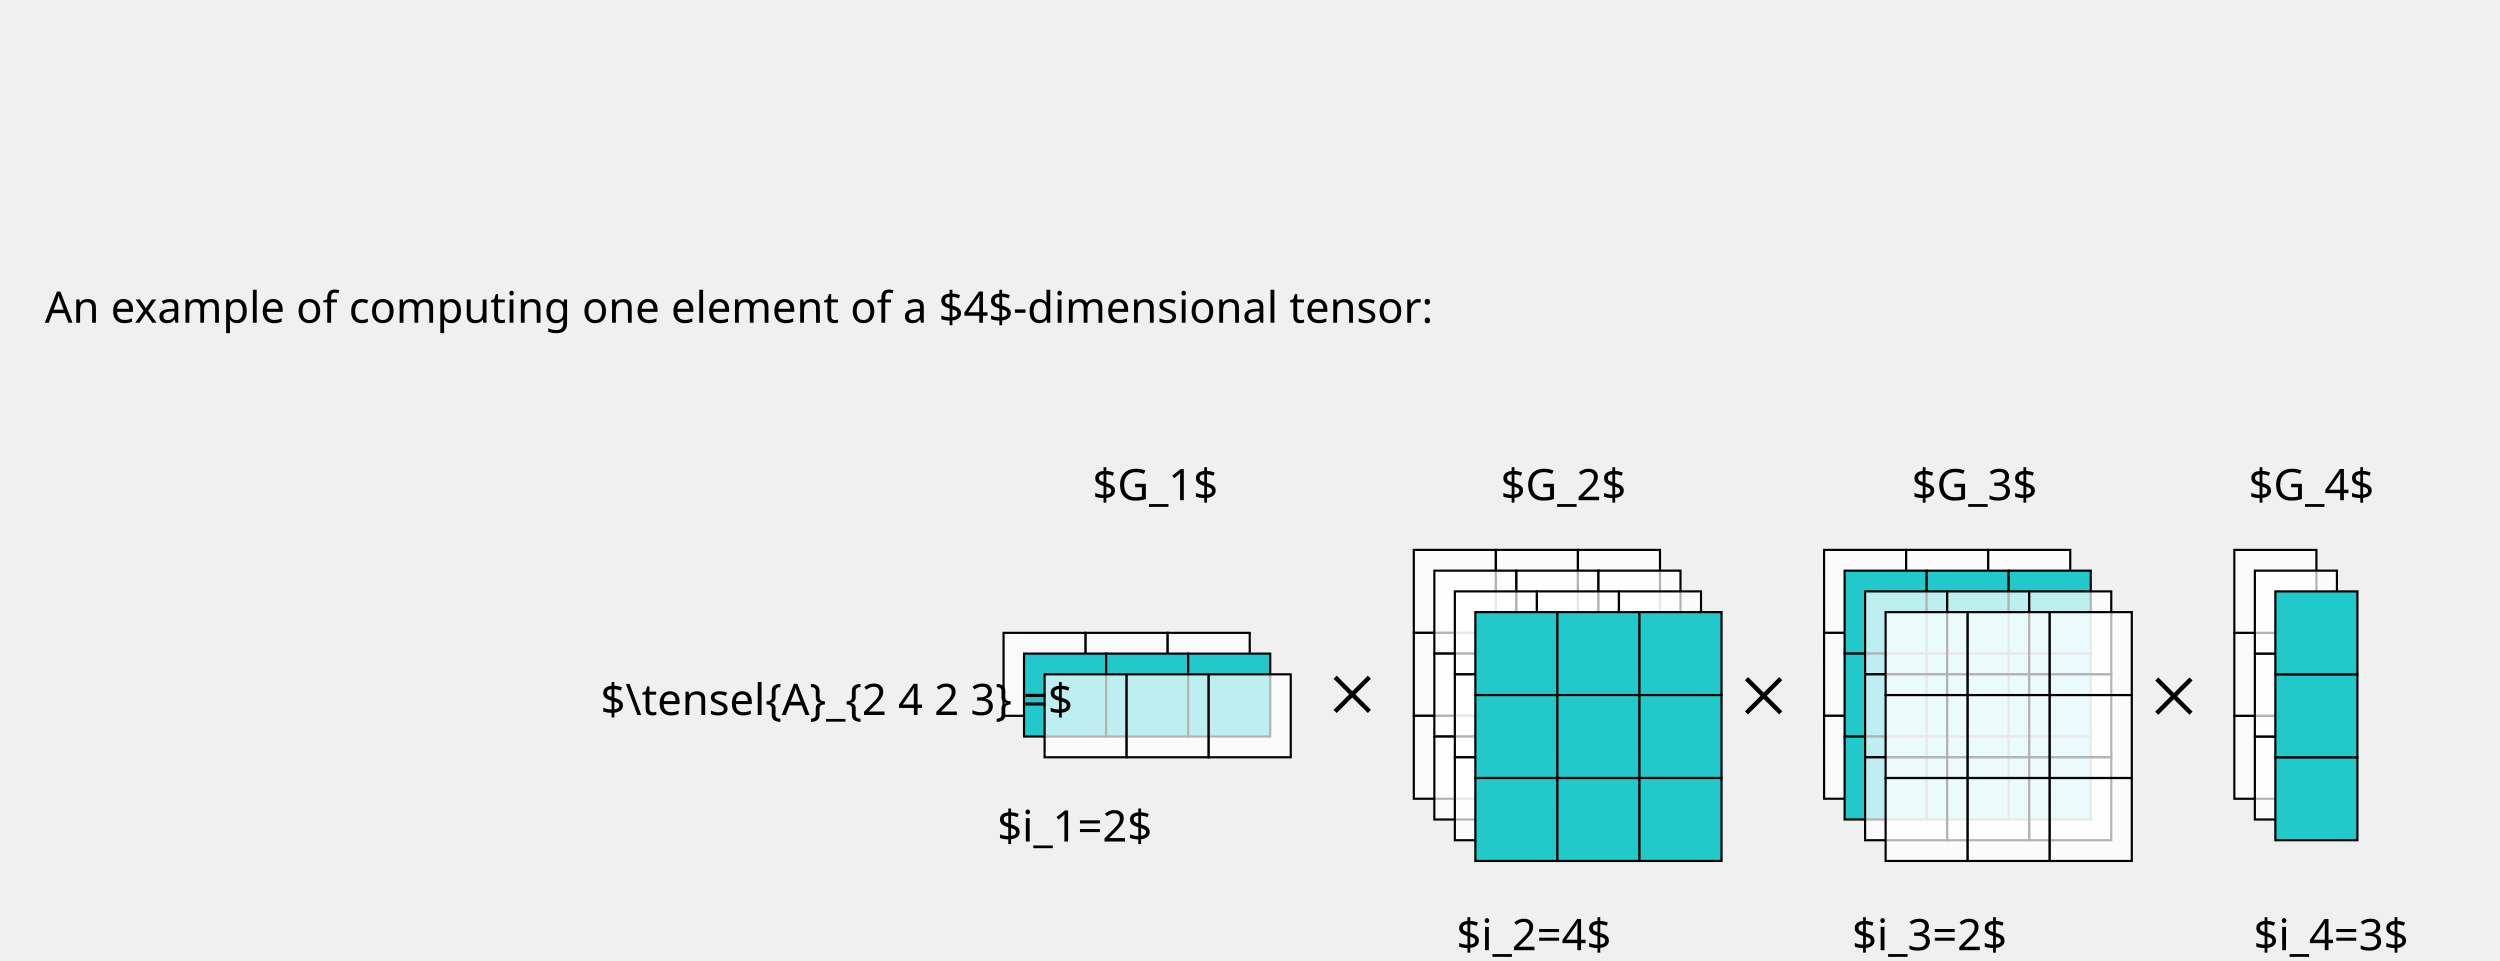
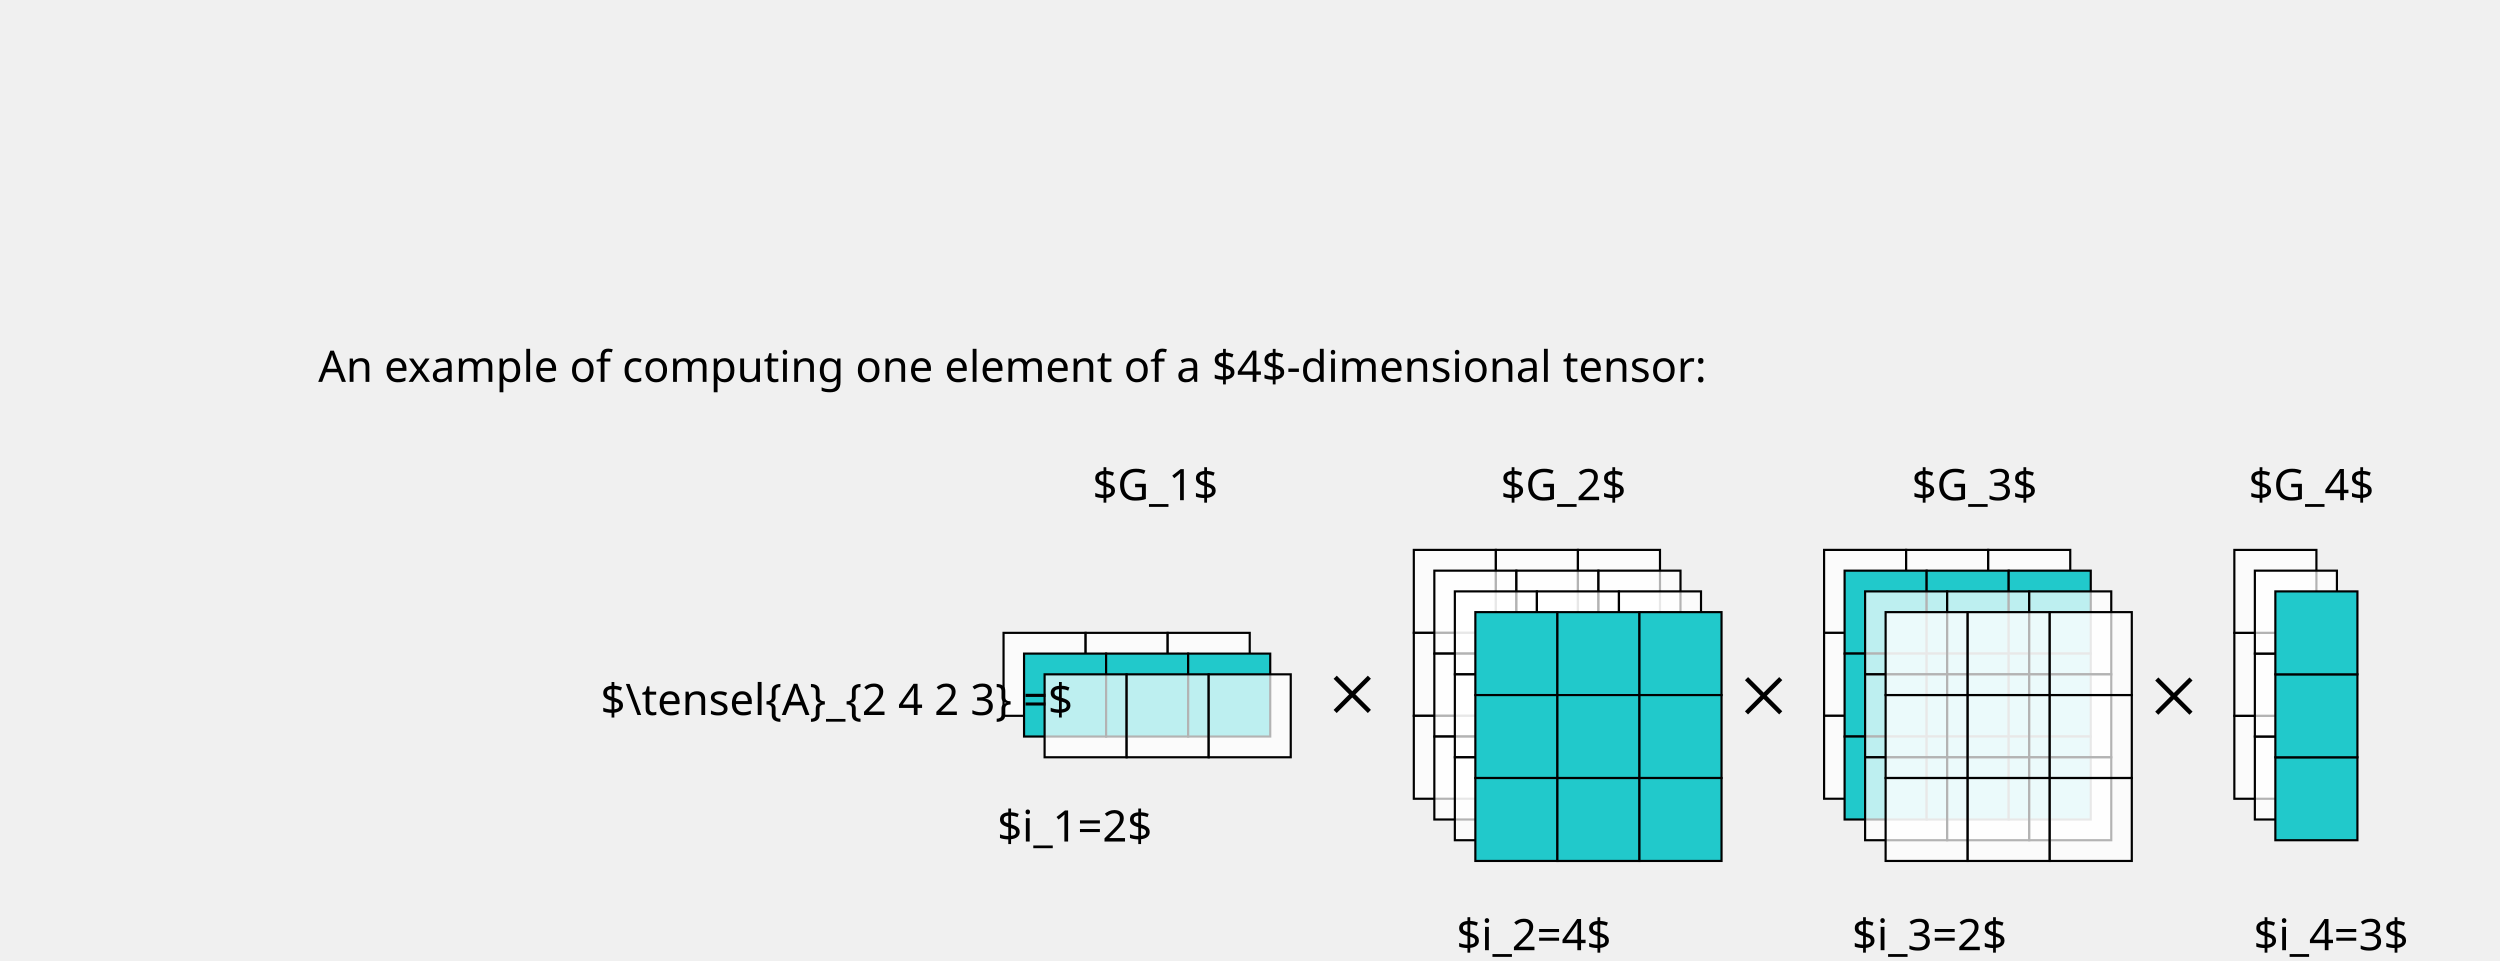
<svg xmlns="http://www.w3.org/2000/svg" xmlns:xlink="http://www.w3.org/1999/xlink" width="2300" height="883.607" id="svg3796" version="1.1">
  <defs id="defs4214">
    </defs>
  <g id="g3798" transform="translate(429.8282,5.607166)">
    <path d="m 493.44,576.62 75.5,0 0,76.32 -75.5,0 z" id="path3800" style="fill:#ffffff;fill-opacity:0.7;stroke:#000000;stroke-width:2" />
    <use xlink:href="#a" transform="translate(531.4419,308.5243)" id="use3802" x="0" y="0" width="100%" height="100%" />
    <path d="m 568.93,576.62 75.5,0 0,76.32 -75.5,0 z" id="path3804" style="fill:#ffffff;fill-opacity:0.7;stroke:#000000;stroke-width:2" />
    <use xlink:href="#a" transform="translate(606.9302,308.5243)" id="use3806" x="0" y="0" width="100%" height="100%" />
    <path d="m 644.42,576.62 75.5,0 0,76.32 -75.5,0 z" id="path3808" style="fill:#ffffff;fill-opacity:0.7;stroke:#000000;stroke-width:2" />
    <use xlink:href="#a" transform="translate(682.4186,308.5243)" id="use3810" x="0" y="0" width="100%" height="100%" />
    <path d="m 870.88,500.3 75.5,0 0,76.32 -75.5,0 z" id="path3812" style="fill:#ffffff;fill-opacity:0.7;stroke:#000000;stroke-width:2" />
    <use xlink:href="#a" transform="translate(908.8837,232.2122)" id="use3814" x="0" y="0" width="100%" height="100%" />
    <path d="m 946.37,500.3 75.5,0 0,76.32 -75.5,0 z" id="path3816" style="fill:#ffffff;fill-opacity:0.7;stroke:#000000;stroke-width:2" />
    <use xlink:href="#a" transform="translate(984.3721,232.2122)" id="use3818" x="0" y="0" width="100%" height="100%" />
    <path d="m 1021.86,500.3 75.5,0 0,76.32 -75.5,0 z" id="path3820" style="fill:#ffffff;fill-opacity:0.7;stroke:#000000;stroke-width:2" />
    <use xlink:href="#a" transform="translate(1059.861,232.2122)" id="use3822" x="0" y="0" width="100%" height="100%" />
    <path d="m 870.88,576.62 75.5,0 0,76.32 -75.5,0 z" id="path3824" style="fill:#ffffff;fill-opacity:0.7;stroke:#000000;stroke-width:2" />
    <use xlink:href="#a" transform="translate(908.8837,308.5243)" id="use3826" x="0" y="0" width="100%" height="100%" />
    <path d="m 946.37,576.62 75.5,0 0,76.32 -75.5,0 z" id="path3828" style="fill:#ffffff;fill-opacity:0.7;stroke:#000000;stroke-width:2" />
    <use xlink:href="#a" transform="translate(984.3721,308.5243)" id="use3830" x="0" y="0" width="100%" height="100%" />
    <path d="m 1021.86,576.62 75.5,0 0,76.32 -75.5,0 z" id="path3832" style="fill:#ffffff;fill-opacity:0.7;stroke:#000000;stroke-width:2" />
    <use xlink:href="#a" transform="translate(1059.861,308.5243)" id="use3834" x="0" y="0" width="100%" height="100%" />
    <path d="m 870.88,652.94 75.5,0 0,76.3 -75.5,0 z" id="path3836" style="fill:#ffffff;fill-opacity:0.7;stroke:#000000;stroke-width:2" />
    <use xlink:href="#a" transform="translate(908.8837,384.8365)" id="use3838" x="0" y="0" width="100%" height="100%" />
    <path d="m 946.37,652.94 75.5,0 0,76.3 -75.5,0 z" id="path3840" style="fill:#ffffff;fill-opacity:0.7;stroke:#000000;stroke-width:2" />
    <use xlink:href="#a" transform="translate(984.3721,384.8365)" id="use3842" x="0" y="0" width="100%" height="100%" />
    <path d="m 1021.86,652.94 75.5,0 0,76.3 -75.5,0 z" id="path3844" style="fill:#ffffff;fill-opacity:0.7;stroke:#000000;stroke-width:2" />
    <use xlink:href="#a" transform="translate(1059.861,384.8365)" id="use3846" x="0" y="0" width="100%" height="100%" />
    <path d="m 889.76,519.4 75.48,0 0,76.3 -75.48,0 z" id="path3848" style="fill:#ffffff;fill-opacity:0.7;stroke:#000000;stroke-width:2" />
    <use xlink:href="#a" transform="translate(927.7558,251.2902)" id="use3850" x="0" y="0" width="100%" height="100%" />
    <path d="m 965.24,519.4 75.5,0 0,76.3 -75.5,0 z" id="path3852" style="fill:#ffffff;fill-opacity:0.7;stroke:#000000;stroke-width:2" />
    <use xlink:href="#a" transform="translate(1003.244,251.2902)" id="use3854" x="0" y="0" width="100%" height="100%" />
    <path d="m 1040.73,519.4 75.5,0 0,76.3 -75.5,0 z" id="path3856" style="fill:#ffffff;fill-opacity:0.7;stroke:#000000;stroke-width:2" />
    <use xlink:href="#a" transform="translate(1078.733,251.2902)" id="use3858" x="0" y="0" width="100%" height="100%" />
    <path d="m 889.76,595.7 75.48,0 0,76.3 -75.48,0 z" id="path3860" style="fill:#ffffff;fill-opacity:0.7;stroke:#000000;stroke-width:2" />
    <use xlink:href="#a" transform="translate(927.7558,327.6024)" id="use3862" x="0" y="0" width="100%" height="100%" />
    <path d="m 965.24,595.7 75.5,0 0,76.3 -75.5,0 z" id="path3864" style="fill:#ffffff;fill-opacity:0.7;stroke:#000000;stroke-width:2" />
    <use xlink:href="#a" transform="translate(1003.244,327.6024)" id="use3866" x="0" y="0" width="100%" height="100%" />
    <path d="m 1040.73,595.7 75.5,0 0,76.3 -75.5,0 z" id="path3868" style="fill:#ffffff;fill-opacity:0.7;stroke:#000000;stroke-width:2" />
    <use xlink:href="#a" transform="translate(1078.733,327.6024)" id="use3870" x="0" y="0" width="100%" height="100%" />
    <path d="m 889.76,672 75.48,0 0,76.33 -75.48,0 z" id="path3872" style="fill:#ffffff;fill-opacity:0.7;stroke:#000000;stroke-width:2" />
    <use xlink:href="#a" transform="translate(927.7558,403.9146)" id="use3874" x="0" y="0" width="100%" height="100%" />
    <path d="m 965.24,672 75.5,0 0,76.33 -75.5,0 z" id="path3876" style="fill:#ffffff;fill-opacity:0.7;stroke:#000000;stroke-width:2" />
    <use xlink:href="#a" transform="translate(1003.244,403.9146)" id="use3878" x="0" y="0" width="100%" height="100%" />
    <path d="m 1040.73,672 75.5,0 0,76.33 -75.5,0 z" id="path3880" style="fill:#ffffff;fill-opacity:0.7;stroke:#000000;stroke-width:2" />
    <use xlink:href="#a" transform="translate(1078.733,403.9146)" id="use3882" x="0" y="0" width="100%" height="100%" />
    <path d="m 908.63,538.47 75.5,0 0,76.3 -75.5,0 z" id="path3884" style="fill:#ffffff;fill-opacity:0.7;stroke:#000000;stroke-width:2" />
    <use xlink:href="#a" transform="translate(946.6279,270.3682)" id="use3886" x="0" y="0" width="100%" height="100%" />
    <path d="m 984.12,538.47 75.48,0 0,76.3 -75.48,0 z" id="path3888" style="fill:#ffffff;fill-opacity:0.7;stroke:#000000;stroke-width:2" />
    <use xlink:href="#a" transform="translate(1022.116,270.3682)" id="use3890" x="0" y="0" width="100%" height="100%" />
    <path d="m 1059.6,538.47 75.5,0 0,76.3 -75.5,0 z" id="path3892" style="fill:#ffffff;fill-opacity:0.7;stroke:#000000;stroke-width:2" />
    <use xlink:href="#a" transform="translate(1097.605,270.3682)" id="use3894" x="0" y="0" width="100%" height="100%" />
    <path d="m 908.63,614.78 75.5,0 0,76.3 -75.5,0 z" id="path3896" style="fill:#ffffff;fill-opacity:0.7;stroke:#000000;stroke-width:2" />
    <use xlink:href="#a" transform="translate(946.6279,346.6804)" id="use3898" x="0" y="0" width="100%" height="100%" />
    <path d="m 984.12,614.78 75.48,0 0,76.3 -75.48,0 z" id="path3900" style="fill:#ffffff;fill-opacity:0.7;stroke:#000000;stroke-width:2" />
    <use xlink:href="#a" transform="translate(1022.116,346.6804)" id="use3902" x="0" y="0" width="100%" height="100%" />
    <path d="m 1059.6,614.78 75.5,0 0,76.3 -75.5,0 z" id="path3904" style="fill:#ffffff;fill-opacity:0.7;stroke:#000000;stroke-width:2" />
    <use xlink:href="#a" transform="translate(1097.605,346.6804)" id="use3906" x="0" y="0" width="100%" height="100%" />
    <path d="m 908.63,691.1 75.5,0 0,76.3 -75.5,0 z" id="path3908" style="fill:#ffffff;fill-opacity:0.7;stroke:#000000;stroke-width:2" />
    <use xlink:href="#a" transform="translate(946.6279,422.9926)" id="use3910" x="0" y="0" width="100%" height="100%" />
    <path d="m 984.12,691.1 75.48,0 0,76.3 -75.48,0 z" id="path3912" style="fill:#ffffff;fill-opacity:0.7;stroke:#000000;stroke-width:2" />
    <use xlink:href="#a" transform="translate(1022.116,422.9926)" id="use3914" x="0" y="0" width="100%" height="100%" />
    <path d="m 1059.6,691.1 75.5,0 0,76.3 -75.5,0 z" id="path3916" style="fill:#ffffff;fill-opacity:0.7;stroke:#000000;stroke-width:2" />
    <use xlink:href="#a" transform="translate(1097.605,422.9926)" id="use3918" x="0" y="0" width="100%" height="100%" />
    <path d="m 927.5,557.55 75.5,0 0,76.3 -75.5,0 z" id="path3920" style="fill:#21c9cb;fill-opacity:1;stroke:#000000;stroke-width:2" />
    <use xlink:href="#a" transform="translate(965.5,289.4463)" id="use3922" x="0" y="0" width="100%" height="100%" />
    <path d="m 1003,557.55 75.48,0 0,76.3 -75.5,0 z" id="path3924" style="fill:#21c9cb;fill-opacity:1;stroke:#000000;stroke-width:2" />
    <use xlink:href="#a" transform="translate(1040.988,289.4463)" id="use3926" x="0" y="0" width="100%" height="100%" />
    <path d="m 1078.48,557.55 75.5,0 0,76.3 -75.5,0 z" id="path3928" style="fill:#21c9cb;fill-opacity:1;stroke:#000000;stroke-width:2;stroke-opacity:1" />
    <use xlink:href="#a" transform="translate(1116.477,289.4463)" id="use3930" x="0" y="0" width="100%" height="100%" />
    <path d="m 927.5,633.86 75.5,0 0,76.3 -75.5,0 z" id="path3932" style="fill:#21c9cb;fill-opacity:1;stroke:#000000;stroke-width:2" />
    <use xlink:href="#a" transform="translate(965.5,365.7585)" id="use3934" x="0" y="0" width="100%" height="100%" />
    <path d="m 1003,710.16 75.48,0 0,-76.3 -75.5,0 z" id="path3936" style="fill:#21c9cb;fill-opacity:1;stroke:#000000;stroke-width:2" />
    <use xlink:href="#a" transform="translate(1040.988,365.7585)" id="use3938" x="0" y="0" width="100%" height="100%" />
    <path d="m 1078.48,633.86 75.5,0 0,76.3 -75.5,0 z" id="path3940" style="fill:#21c9cb;fill-opacity:1;stroke:#000000;stroke-width:2" />
    <use xlink:href="#a" transform="translate(1116.477,365.7585)" id="use3942" x="0" y="0" width="100%" height="100%" />
    <path d="m 927.5,710.17 75.5,0 0,76.3 -75.5,0 z" id="path3944" style="fill:#21c9cb;fill-opacity:1;stroke:#000000;stroke-width:2" />
    <use xlink:href="#a" transform="translate(965.5,442.0706)" id="use3946" x="0" y="0" width="100%" height="100%" />
    <path d="m 1003,710.17 75.48,0 0,76.3 -75.5,0 z" id="path3948" style="fill:#21c9cb;fill-opacity:1;stroke:#000000;stroke-width:2" />
    <use xlink:href="#a" transform="translate(1040.988,442.0706)" id="use3950" x="0" y="0" width="100%" height="100%" />
    <path d="m 1078.48,710.17 75.5,0 0,76.3 -75.5,0 z" id="path3952" style="fill:#21c9cb;fill-opacity:1;stroke:#000000;stroke-width:2" />
    <use xlink:href="#a" transform="translate(1116.477,442.0706)" id="use3954" x="0" y="0" width="100%" height="100%" />
    <path d="m 1248.33,500.3 75.48,0 0,76.32 -75.47,0 z" id="path3956" style="fill:#ffffff;fill-opacity:0.7;stroke:#000000;stroke-width:2" />
    <use xlink:href="#a" transform="translate(1286.326,232.2122)" id="use3958" x="0" y="0" width="100%" height="100%" />
    <path d="m 1323.8,500.3 75.5,0 0,76.32 -75.5,0 z" id="path3960" style="fill:#ffffff;fill-opacity:0.7;stroke:#000000;stroke-width:2" />
    <use xlink:href="#a" transform="translate(1361.814,232.2122)" id="use3962" x="0" y="0" width="100%" height="100%" />
    <path d="m 1399.3,500.3 75.5,0 0,76.32 -75.5,0 z" id="path3964" style="fill:#ffffff;fill-opacity:0.7;stroke:#000000;stroke-width:2" />
    <use xlink:href="#a" transform="translate(1437.302,232.2122)" id="use3966" x="0" y="0" width="100%" height="100%" />
    <path d="m 1248.33,576.62 75.48,0 0,76.32 -75.47,0 z" id="path3968" style="fill:#ffffff;fill-opacity:0.7;stroke:#000000;stroke-width:2" />
    <use xlink:href="#a" transform="translate(1286.326,308.5243)" id="use3970" x="0" y="0" width="100%" height="100%" />
    <path d="m 1323.8,576.62 75.5,0 0,76.32 -75.5,0 z" id="path3972" style="fill:#ffffff;fill-opacity:0.7;stroke:#000000;stroke-width:2" />
    <use xlink:href="#a" transform="translate(1361.814,308.5243)" id="use3974" x="0" y="0" width="100%" height="100%" />
    <path d="m 1399.3,576.62 75.5,0 0,76.32 -75.5,0 z" id="path3976" style="fill:#ffffff;fill-opacity:0.7;stroke:#000000;stroke-width:2" />
    <use xlink:href="#a" transform="translate(1437.302,308.5243)" id="use3978" x="0" y="0" width="100%" height="100%" />
    <path d="m 1248.33,652.94 75.48,0 0,76.3 -75.47,0 z" id="path3980" style="fill:#ffffff;fill-opacity:0.7;stroke:#000000;stroke-width:2" />
    <use xlink:href="#a" transform="translate(1286.326,384.8365)" id="use3982" x="0" y="0" width="100%" height="100%" />
    <path d="m 1323.8,652.94 75.5,0 0,76.3 -75.5,0 z" id="path3984" style="fill:#ffffff;fill-opacity:0.7;stroke:#000000;stroke-width:2" />
    <use xlink:href="#a" transform="translate(1361.814,384.8365)" id="use3986" x="0" y="0" width="100%" height="100%" />
    <path d="m 1399.3,652.94 75.5,0 0,76.3 -75.5,0 z" id="path3988" style="fill:#ffffff;fill-opacity:0.7;stroke:#000000;stroke-width:2" />
    <use xlink:href="#a" transform="translate(1437.302,384.8365)" id="use3990" x="0" y="0" width="100%" height="100%" />
    <path d="m 1267.2,519.4 75.5,0 0,76.3 -75.5,0 z" id="path3992" style="fill:#21c9cb;fill-opacity:1;stroke:#000000;stroke-width:2" />
    <use xlink:href="#a" transform="translate(1305.198,251.2902)" id="use3994" x="0" y="0" width="100%" height="100%" />
    <path d="m 1342.7,519.4 75.47,0 0,76.3 -75.48,0 z" id="path3996" style="fill:#21c9cb;fill-opacity:1;stroke:#000000;stroke-width:2" />
    <use xlink:href="#a" transform="translate(1380.686,251.2902)" id="use3998" x="0" y="0" width="100%" height="100%" />
    <path d="m 1418.17,519.4 75.5,0 0,76.3 -75.5,0 z" id="path4000" style="fill:#21c9cb;fill-opacity:1;stroke:#000000;stroke-width:2" />
    <use xlink:href="#a" transform="translate(1456.174,251.2902)" id="use4002" x="0" y="0" width="100%" height="100%" />
    <path d="m 1267.2,595.7 75.5,0 0,76.3 -75.5,0 z" id="path4004" style="fill:#21c9cb;fill-opacity:1;stroke:#000000;stroke-width:2" />
    <use xlink:href="#a" transform="translate(1305.198,327.6024)" id="use4006" x="0" y="0" width="100%" height="100%" />
    <path d="m 1342.7,595.7 75.47,0 0,76.3 -75.48,0 z" id="path4008" style="fill:#21c9cb;fill-opacity:1;stroke:#000000;stroke-width:2" />
    <use xlink:href="#a" transform="translate(1380.686,327.6024)" id="use4010" x="0" y="0" width="100%" height="100%" />
    <path d="m 1418.17,595.7 75.5,0 0,76.3 -75.5,0 z" id="path4012" style="fill:#21c9cb;fill-opacity:1;stroke:#000000;stroke-width:2" />
    <use xlink:href="#a" transform="translate(1456.174,327.6024)" id="use4014" x="0" y="0" width="100%" height="100%" />
    <path d="m 1267.2,672 75.5,0 0,76.33 -75.5,0 z" id="path4016" style="fill:#21c9cb;fill-opacity:1;stroke:#000000;stroke-width:2" />
    <use xlink:href="#a" transform="translate(1305.198,403.9146)" id="use4018" x="0" y="0" width="100%" height="100%" />
    <path d="m 1342.7,672 75.47,0 0,76.33 -75.48,0 z" id="path4020" style="fill:#21c9cb;fill-opacity:1;stroke:#000000;stroke-width:2" />
    <use xlink:href="#a" transform="translate(1380.686,403.9146)" id="use4022" x="0" y="0" width="100%" height="100%" />
    <path d="m 1418.17,672 75.5,0 0,76.33 -75.5,0 z" id="path4024" style="fill:#21c9cb;fill-opacity:1;stroke:#000000;stroke-width:2" />
    <use xlink:href="#a" transform="translate(1456.174,403.9146)" id="use4026" x="0" y="0" width="100%" height="100%" />
    <path d="m 1286.07,538.47 75.5,0 0,76.3 -75.5,0 z" id="path4028" style="fill:#ffffff;fill-opacity:0.7;stroke:#000000;stroke-width:2" />
    <use xlink:href="#a" transform="translate(1324.07,270.3682)" id="use4030" x="0" y="0" width="100%" height="100%" />
    <path d="m 1361.56,538.47 75.5,0 0,76.3 -75.5,0 z" id="path4032" style="fill:#ffffff;fill-opacity:0.7;stroke:#000000;stroke-width:2" />
    <use xlink:href="#a" transform="translate(1399.558,270.3682)" id="use4034" x="0" y="0" width="100%" height="100%" />
    <path d="m 1437.05,538.47 75.48,0 0,76.3 -75.48,0 z" id="path4036" style="fill:#ffffff;fill-opacity:0.7;stroke:#000000;stroke-width:2" />
    <use xlink:href="#a" transform="translate(1475.046,270.3682)" id="use4038" x="0" y="0" width="100%" height="100%" />
    <path d="m 1286.07,614.78 75.5,0 0,76.3 -75.5,0 z" id="path4040" style="fill:#ffffff;fill-opacity:0.7;stroke:#000000;stroke-width:2" />
    <use xlink:href="#a" transform="translate(1324.07,346.6804)" id="use4042" x="0" y="0" width="100%" height="100%" />
    <path d="m 1361.56,614.78 75.5,0 0,76.3 -75.5,0 z" id="path4044" style="fill:#ffffff;fill-opacity:0.7;stroke:#000000;stroke-width:2" />
    <use xlink:href="#a" transform="translate(1399.558,346.6804)" id="use4046" x="0" y="0" width="100%" height="100%" />
    <path d="m 1437.05,614.78 75.48,0 0,76.3 -75.48,0 z" id="path4048" style="fill:#ffffff;fill-opacity:0.7;stroke:#000000;stroke-width:2" />
    <use xlink:href="#a" transform="translate(1475.046,346.6804)" id="use4050" x="0" y="0" width="100%" height="100%" />
    <path d="m 1286.07,691.1 75.5,0 0,76.3 -75.5,0 z" id="path4052" style="fill:#ffffff;fill-opacity:0.7;stroke:#000000;stroke-width:2" />
    <use xlink:href="#a" transform="translate(1324.07,422.9926)" id="use4054" x="0" y="0" width="100%" height="100%" />
    <path d="m 1361.56,691.1 75.5,0 0,76.3 -75.5,0 z" id="path4056" style="fill:#ffffff;fill-opacity:0.7;stroke:#000000;stroke-width:2" />
    <use xlink:href="#a" transform="translate(1399.558,422.9926)" id="use4058" x="0" y="0" width="100%" height="100%" />
    <path d="m 1437.05,691.1 75.48,0 0,76.3 -75.48,0 z" id="path4060" style="fill:#ffffff;fill-opacity:0.7;stroke:#000000;stroke-width:2" />
    <use xlink:href="#a" transform="translate(1475.046,422.9926)" id="use4062" x="0" y="0" width="100%" height="100%" />
    <path d="m 1304.94,557.55 75.5,0 0,76.3 -75.5,0 z" id="path4064" style="fill:#ffffff;fill-opacity:0.7;stroke:#000000;stroke-width:2" />
    <use xlink:href="#a" transform="translate(1342.942,289.4463)" id="use4066" x="0" y="0" width="100%" height="100%" />
    <path d="m 1380.43,557.55 75.5,0 0,76.3 -75.5,0 z" id="path4068" style="fill:#ffffff;fill-opacity:0.7;stroke:#000000;stroke-width:2" />
    <use xlink:href="#a" transform="translate(1418.43,289.4463)" id="use4070" x="0" y="0" width="100%" height="100%" />
    <path d="m 1455.92,557.55 75.5,0 0,76.3 -75.5,0 z" id="path4072" style="fill:#ffffff;fill-opacity:0.7;stroke:#000000;stroke-width:2" />
    <use xlink:href="#a" transform="translate(1493.919,289.4463)" id="use4074" x="0" y="0" width="100%" height="100%" />
    <path d="m 1304.94,633.86 75.5,0 0,76.3 -75.5,0 z" id="path4076" style="fill:#ffffff;fill-opacity:0.7;stroke:#000000;stroke-width:2" />
    <use xlink:href="#a" transform="translate(1342.942,365.7585)" id="use4078" x="0" y="0" width="100%" height="100%" />
    <path d="m 1380.43,633.86 75.5,0 0,76.3 -75.5,0 z" id="path4080" style="fill:#ffffff;fill-opacity:0.7;stroke:#000000;stroke-width:2" />
    <use xlink:href="#a" transform="translate(1418.43,365.7585)" id="use4082" x="0" y="0" width="100%" height="100%" />
    <path d="m 1455.92,633.86 75.5,0 0,76.3 -75.5,0 z" id="path4084" style="fill:#ffffff;fill-opacity:0.7;stroke:#000000;stroke-width:2" />
    <use xlink:href="#a" transform="translate(1493.919,365.7585)" id="use4086" x="0" y="0" width="100%" height="100%" />
    <path d="m 1304.94,710.17 75.5,0 0,76.3 -75.5,0 z" id="path4088" style="fill:#ffffff;fill-opacity:0.7;stroke:#000000;stroke-width:2" />
    <use xlink:href="#a" transform="translate(1342.942,442.0706)" id="use4090" x="0" y="0" width="100%" height="100%" />
    <path d="m 1380.43,710.17 75.5,0 0,76.3 -75.5,0 z" id="path4092" style="fill:#ffffff;fill-opacity:0.7;stroke:#000000;stroke-width:2" />
    <use xlink:href="#a" transform="translate(1418.43,442.0706)" id="use4094" x="0" y="0" width="100%" height="100%" />
    <path d="m 1455.92,710.17 75.5,0 0,76.3 -75.5,0 z" id="path4096" style="fill:#ffffff;fill-opacity:0.7;stroke:#000000;stroke-width:2" />
    <use xlink:href="#a" transform="translate(1493.919,442.0706)" id="use4098" x="0" y="0" width="100%" height="100%" />
    <path d="m 512.3,595.7 75.5,0 0,76.3 -75.5,0 z" id="path4100" style="fill:#21c9cb;fill-opacity:1;stroke:#000000;stroke-width:2" />
    <use xlink:href="#a" transform="translate(550.3139,327.6024)" id="use4102" x="0" y="0" width="100%" height="100%" />
    <path d="m 587.8,595.7 75.5,0 0,76.3 -75.5,0 z" id="path4104" style="fill:#21c9cb;fill-opacity:1;stroke:#000000;stroke-width:2" />
    <use xlink:href="#a" transform="translate(625.8023,327.6024)" id="use4106" x="0" y="0" width="100%" height="100%" />
    <path d="m 663.3,595.7 75.48,0 0,76.3 -75.5,0 z" id="path4108" style="fill:#21c9cb;fill-opacity:1;stroke:#000000;stroke-width:2" />
    <use xlink:href="#a" transform="translate(701.2907,327.6024)" id="use4110" x="0" y="0" width="100%" height="100%" />
    <path d="m 531.2,614.78 75.47,0 0,76.3 -75.47,0 z" id="path4112" style="fill:#ffffff;fill-opacity:0.7;stroke:#000000;stroke-width:2" />
    <use xlink:href="#a" transform="translate(569.1861,346.6804)" id="use4114" x="0" y="0" width="100%" height="100%" />
    <path d="m 606.67,614.78 75.5,0 0,76.3 -75.5,0 z" id="path4116" style="fill:#ffffff;fill-opacity:0.7;stroke:#000000;stroke-width:2" />
    <use xlink:href="#a" transform="translate(644.6744,346.6804)" id="use4118" x="0" y="0" width="100%" height="100%" />
    <path d="m 682.16,614.78 75.5,0 0,76.3 -75.5,0 z" id="path4120" style="fill:#ffffff;fill-opacity:0.7;stroke:#000000;stroke-width:2" />
    <use xlink:href="#a" transform="translate(720.1628,346.6804)" id="use4122" x="0" y="0" width="100%" height="100%" />
    <path d="m 1625.77,729.25 0,-76.3 75.5,0 0,76.3 z" id="path4124" style="fill:#ffffff;fill-opacity:0.7;stroke:#000000;stroke-width:2" />
    <use xlink:href="#a" transform="matrix(0,-1,1,0,1669.167,378.7487)" id="use4126" x="0" y="0" width="100%" height="100%" />
    <path d="m 1625.77,652.94 0,-76.32 75.5,0 0,76.32 z" id="path4128" style="fill:#ffffff;fill-opacity:0.7;stroke:#000000;stroke-width:2" />
    <use xlink:href="#a" transform="matrix(0,-1,1,0,1669.167,302.4365)" id="use4130" x="0" y="0" width="100%" height="100%" />
    <path d="m 1625.77,576.62 0,-76.3 75.5,0 0,76.3 z" id="path4132" style="fill:#ffffff;fill-opacity:0.7;stroke:#000000;stroke-width:2" />
    <use xlink:href="#a" transform="matrix(0,-1,1,0,1669.167,226.1243)" id="use4134" x="0" y="0" width="100%" height="100%" />
    <path d="m 1644.64,748.33 0,-76.33 75.5,0 0,76.33 z" id="path4136" style="fill:#ffffff;fill-opacity:0.7;stroke:#000000;stroke-width:2" />
    <use xlink:href="#a" transform="matrix(0,-1,1,0,1688.04,397.8267)" id="use4138" x="0" y="0" width="100%" height="100%" />
    <path d="m 1644.64,672 0,-76.3 75.5,0 0,76.3 z" id="path4140" style="fill:#ffffff;fill-opacity:0.7;stroke:#000000;stroke-width:2" />
    <use xlink:href="#a" transform="matrix(0,-1,1,0,1688.04,321.5145)" id="use4142" x="0" y="0" width="100%" height="100%" />
    <path d="m 1644.64,595.7 0,-76.3 75.5,0 0,76.3 z" id="path4144" style="fill:#ffffff;fill-opacity:0.7;stroke:#000000;stroke-width:2" />
    <use xlink:href="#a" transform="matrix(0,-1,1,0,1688.04,245.2024)" id="use4146" x="0" y="0" width="100%" height="100%" />
    <path d="m 1663.5,767.4 0,-76.3 75.5,0 0,76.3 z" id="path4148" style="fill:#21c9cb;fill-opacity:1;stroke:#000000;stroke-width:2" />
    <use xlink:href="#a" transform="matrix(0,-1,1,0,1706.912,416.9048)" id="use4150" x="0" y="0" width="100%" height="100%" />
    <path d="m 1663.5,691.1 0,-76.32 75.5,0 0,76.3 z" id="path4152" style="fill:#21c9cb;fill-opacity:1;stroke:#000000;stroke-width:2" />
    <use xlink:href="#a" transform="matrix(0,-1,1,0,1706.912,340.5926)" id="use4154" x="0" y="0" width="100%" height="100%" />
    <path d="m 1663.5,614.78 0,-76.3 75.5,0 0,76.3 z" id="path4156" style="fill:#21c9cb;fill-opacity:1;stroke:#000000;stroke-width:2" />
    <use xlink:href="#a" transform="matrix(0,-1,1,0,1706.912,264.2804)" id="use4158" x="0" y="0" width="100%" height="100%" />
    <path d="m 606.67,424.3 72.95,0 0,52.68 -72.95,0 z" id="path4160" style="fill:none" />
    <path d="m 1003,424.3 72.94,0 0,52.68 -72.94,0 z" id="path4164" style="fill:none" />
    <path d="m 1380.43,424.44 72.95,0 0,53.3 -72.95,0 z" id="path4168" style="fill:none" />
    <path d="m 1647.18,424.3 72.95,0 0,52.68 -72.95,0 z" id="path4172" style="fill:none" />
    <path d="m 794.4,614.98 39.73,0 0,36.47 -39.73,0 z" id="path4176" style="fill:none" />
    <path d="m 831.43,647.47 -2.85,2.92 -14.33,-14.27 -14.32,14.26 -2.86,-2.86 14.27,-14.33 -14.27,-14.3 2.92,-2.86 14.25,14.26 14.33,-14.26 2.85,2.8 -14.26,14.37" id="path4178" />
    <path d="m 1172.84,616.27 39.72,0 0,36.47 -39.72,0 z" id="path4180" style="fill:none" />
    <path d="m 1209.86,648.77 -2.85,2.9 -14.32,-14.25 -14.32,14.26 -2.86,-2.85 14.27,-14.33 -14.27,-14.32 2.92,-2.85 14.26,14.26 14.33,-14.27 2.86,2.8 -14.26,14.37" id="path4182" />
    <path d="m 1468.28,616.58 39.72,0 0,36.47 -39.72,0 z" id="path4184" style="fill:none" />
    <path d="m 1587.3,649.07 -2.85,2.92 -14.33,-14.27 -14.32,14.28 -2.85,-2.86 14.26,-14.33 -14.25,-14.3 2.9,-2.86 14.27,14.26 14.33,-14.26 2.85,2.8 -14.26,14.37" id="path4186" />
    <path d="m 116,606.6 187.52,0 0,60.37 -187.52,0 z" id="path4188" style="fill:none" />
    <path d="m 394.5,617.48 42.52,0 0,25.98 -42.5,0 z" id="path4192" style="fill:none" />
    <path d="m 476,691 45.42,0 0,51.95 -45.42,0 z" id="path4196" style="fill:none" />
    <path d="m 882.08,786.77 45.42,0 0,51.95 -45.42,0 z" id="path4200" style="fill:none" />
    <path d="m 1221.78,767 45.42,0 0,52.56 -45.42,0 z" id="path4204" style="fill:none" />
    <path d="m 1626,786 45.42,0 0,51.95 -45.42,0 z" id="path4208" style="fill:none" />
-     <text xml:space="preserve" style="font-style:normal;font-weight:normal;font-size:40px;line-height:125%;font-family:sans-serif;letter-spacing:0px;word-spacing:0px;fill:#000000;fill-opacity:1;stroke:none;stroke-width:1px;stroke-linecap:butt;stroke-linejoin:miter;stroke-opacity:1" x="122.68" y="652.189" id="text4218">
-       <tspan x="122.68" y="652.189" id="tspan4302">$\tensel{A}_{2 4 2 3} =$</tspan>
-     </text>
-     <text xml:space="preserve" style="font-style:normal;font-weight:normal;font-size:40px;line-height:125%;font-family:sans-serif;letter-spacing:0px;word-spacing:0px;fill:#000000;fill-opacity:1;stroke:none;stroke-width:1px;stroke-linecap:butt;stroke-linejoin:miter;stroke-opacity:1" x="575.307" y="454.566" id="text4228">
-       <tspan x="575.307" y="454.566" id="tspan4232">$G_1$</tspan>
-     </text>
-     <text xml:space="preserve" style="font-style:normal;font-weight:normal;font-size:40px;line-height:125%;font-family:sans-serif;letter-spacing:0px;word-spacing:0px;fill:#000000;fill-opacity:1;stroke:none;stroke-width:1px;stroke-linecap:butt;stroke-linejoin:miter;stroke-opacity:1" x="950.787" y="454.566" id="text4236">
-       <tspan id="tspan4238" x="950.787" y="454.566">$G_2$</tspan>
-     </text>
-     <text xml:space="preserve" style="font-style:normal;font-weight:normal;font-size:40px;line-height:125%;font-family:sans-serif;letter-spacing:0px;word-spacing:0px;fill:#000000;fill-opacity:1;stroke:none;stroke-width:1px;stroke-linecap:butt;stroke-linejoin:miter;stroke-opacity:1" x="1328.976" y="454.566" id="text4240">
-       <tspan id="tspan4242" x="1328.976" y="454.566">$G_3$</tspan>
-     </text>
-     <text xml:space="preserve" style="font-style:normal;font-weight:normal;font-size:40px;line-height:125%;font-family:sans-serif;letter-spacing:0px;word-spacing:0px;fill:#000000;fill-opacity:1;stroke:none;stroke-width:1px;stroke-linecap:butt;stroke-linejoin:miter;stroke-opacity:1" x="1638.882" y="454.566" id="text4244">
-       <tspan id="tspan4246" x="1638.882" y="454.566">$G_4$</tspan>
-     </text>
-     <text xml:space="preserve" style="font-style:normal;font-weight:normal;font-size:40px;line-height:125%;font-family:sans-serif;letter-spacing:0px;word-spacing:0px;fill:#000000;fill-opacity:1;stroke:none;stroke-width:1px;stroke-linecap:butt;stroke-linejoin:miter;stroke-opacity:1" x="910.11" y="868.566" id="text4248">
-       <tspan id="tspan4250" x="910.11" y="868.566">$i_2=4$</tspan>
-     </text>
-     <text xml:space="preserve" style="font-style:normal;font-weight:normal;font-size:40px;line-height:125%;font-family:sans-serif;letter-spacing:0px;word-spacing:0px;fill:#000000;fill-opacity:1;stroke:none;stroke-width:1px;stroke-linecap:butt;stroke-linejoin:miter;stroke-opacity:1" x="1274.079" y="868.566" id="text4252">
-       <tspan id="tspan4254" x="1274.079" y="868.566">$i_3=2$</tspan>
-     </text>
-     <text xml:space="preserve" style="font-style:normal;font-weight:normal;font-size:40px;line-height:125%;font-family:sans-serif;letter-spacing:0px;word-spacing:0px;fill:#000000;fill-opacity:1;stroke:none;stroke-width:1px;stroke-linecap:butt;stroke-linejoin:miter;stroke-opacity:1" x="1643.496" y="868.566" id="text4256">
-       <tspan id="tspan4258" x="1643.496" y="868.566">$i_4=3$</tspan>
-     </text>
-     <text xml:space="preserve" style="font-style:normal;font-weight:normal;font-size:40px;line-height:125%;font-family:sans-serif;letter-spacing:0px;word-spacing:0px;fill:#000000;fill-opacity:1;stroke:none;stroke-width:1px;stroke-linecap:butt;stroke-linejoin:miter;stroke-opacity:1" x="487.669" y="768.598" id="text4260">
-       <tspan id="tspan4262" x="487.669" y="768.598">$i_1=2$</tspan>
-     </text>
-     <text xml:space="preserve" style="font-style:normal;font-weight:normal;font-size:40px;line-height:125%;font-family:sans-serif;letter-spacing:0px;word-spacing:0px;fill:#000000;fill-opacity:1;stroke:none;stroke-width:1px;stroke-linecap:butt;stroke-linejoin:miter;stroke-opacity:1" x="121.669" y="34.992" id="text4306">
-       <tspan id="tspan4308" x="121.669" y="34.992" />
+     <text xml:space="preserve" style="font-style:normal;font-weight:normal;line-height:0%;font-family:sans-serif;letter-spacing:0px;word-spacing:0px;fill:#000000;fill-opacity:1;stroke:none;stroke-width:1px;stroke-linecap:butt;stroke-linejoin:miter;stroke-opacity:1" x="122.68" y="652.189" id="text4218">
+       <tspan x="122.68" y="652.189" id="tspan4302" style="font-size:40px;line-height:1.25">$\tensel{A}_{2 4 2 3} =$</tspan>
+     </text>
+     <text xml:space="preserve" style="font-style:normal;font-weight:normal;line-height:0%;font-family:sans-serif;letter-spacing:0px;word-spacing:0px;fill:#000000;fill-opacity:1;stroke:none;stroke-width:1px;stroke-linecap:butt;stroke-linejoin:miter;stroke-opacity:1" x="575.307" y="454.566" id="text4228">
+       <tspan x="575.307" y="454.566" id="tspan4232" style="font-size:40px;line-height:1.25">$G_1$</tspan>
+     </text>
+     <text xml:space="preserve" style="font-style:normal;font-weight:normal;line-height:0%;font-family:sans-serif;letter-spacing:0px;word-spacing:0px;fill:#000000;fill-opacity:1;stroke:none;stroke-width:1px;stroke-linecap:butt;stroke-linejoin:miter;stroke-opacity:1" x="950.787" y="454.566" id="text4236">
+       <tspan id="tspan4238" x="950.787" y="454.566" style="font-size:40px;line-height:1.25">$G_2$</tspan>
+     </text>
+     <text xml:space="preserve" style="font-style:normal;font-weight:normal;line-height:0%;font-family:sans-serif;letter-spacing:0px;word-spacing:0px;fill:#000000;fill-opacity:1;stroke:none;stroke-width:1px;stroke-linecap:butt;stroke-linejoin:miter;stroke-opacity:1" x="1328.976" y="454.566" id="text4240">
+       <tspan id="tspan4242" x="1328.976" y="454.566" style="font-size:40px;line-height:1.25">$G_3$</tspan>
+     </text>
+     <text xml:space="preserve" style="font-style:normal;font-weight:normal;line-height:0%;font-family:sans-serif;letter-spacing:0px;word-spacing:0px;fill:#000000;fill-opacity:1;stroke:none;stroke-width:1px;stroke-linecap:butt;stroke-linejoin:miter;stroke-opacity:1" x="1638.882" y="454.566" id="text4244">
+       <tspan id="tspan4246" x="1638.882" y="454.566" style="font-size:40px;line-height:1.25">$G_4$</tspan>
+     </text>
+     <text xml:space="preserve" style="font-style:normal;font-weight:normal;line-height:0%;font-family:sans-serif;letter-spacing:0px;word-spacing:0px;fill:#000000;fill-opacity:1;stroke:none;stroke-width:1px;stroke-linecap:butt;stroke-linejoin:miter;stroke-opacity:1" x="910.11" y="868.566" id="text4248">
+       <tspan id="tspan4250" x="910.11" y="868.566" style="font-size:40px;line-height:1.25">$i_2=4$</tspan>
+     </text>
+     <text xml:space="preserve" style="font-style:normal;font-weight:normal;line-height:0%;font-family:sans-serif;letter-spacing:0px;word-spacing:0px;fill:#000000;fill-opacity:1;stroke:none;stroke-width:1px;stroke-linecap:butt;stroke-linejoin:miter;stroke-opacity:1" x="1274.079" y="868.566" id="text4252">
+       <tspan id="tspan4254" x="1274.079" y="868.566" style="font-size:40px;line-height:1.25">$i_3=2$</tspan>
+     </text>
+     <text xml:space="preserve" style="font-style:normal;font-weight:normal;line-height:0%;font-family:sans-serif;letter-spacing:0px;word-spacing:0px;fill:#000000;fill-opacity:1;stroke:none;stroke-width:1px;stroke-linecap:butt;stroke-linejoin:miter;stroke-opacity:1" x="1643.496" y="868.566" id="text4256">
+       <tspan id="tspan4258" x="1643.496" y="868.566" style="font-size:40px;line-height:1.25">$i_4=3$</tspan>
+     </text>
+     <text xml:space="preserve" style="font-style:normal;font-weight:normal;line-height:0%;font-family:sans-serif;letter-spacing:0px;word-spacing:0px;fill:#000000;fill-opacity:1;stroke:none;stroke-width:1px;stroke-linecap:butt;stroke-linejoin:miter;stroke-opacity:1" x="487.669" y="768.598" id="text4260">
+       <tspan id="tspan4262" x="487.669" y="768.598" style="font-size:40px;line-height:1.25">$i_1=2$</tspan>
+     </text>
+     <text xml:space="preserve" style="font-style:normal;font-weight:normal;line-height:0%;font-family:sans-serif;letter-spacing:0px;word-spacing:0px;fill:#000000;fill-opacity:1;stroke:none;stroke-width:1px;stroke-linecap:butt;stroke-linejoin:miter;stroke-opacity:1" x="121.669" y="34.992" id="text4306">
+       <tspan id="tspan4308" x="121.669" y="34.992" style="font-size:40px;line-height:1.25"> </tspan>
    </text>
  </g>
-   <flowRoot xml:space="preserve" id="flowRoot4990" style="font-style:normal;font-weight:normal;font-size:40px;line-height:125%;font-family:sans-serif;letter-spacing:0px;word-spacing:0px;fill:#000000;fill-opacity:1;stroke:none;stroke-width:1px;stroke-linecap:butt;stroke-linejoin:miter;stroke-opacity:1" transform="translate(307.1524,-45.993)">
+   <flowRoot xml:space="preserve" id="flowRoot4990" style="font-style:normal;font-weight:normal;line-height:0.01%;font-family:sans-serif;letter-spacing:0px;word-spacing:0px;fill:#000000;fill-opacity:1;stroke:none;stroke-width:1px;stroke-linecap:butt;stroke-linejoin:miter;stroke-opacity:1" transform="translate(286.7566,103.5762)">
    <flowRegion id="flowRegion4992">
      <rect id="rect4994" width="3382.303" height="57.788" x="295.739" y="37.182" />
    </flowRegion>
-     <flowPara id="flowPara4996">$\tensel{A}_{i_1 \ldots i_d} = \underbrace{G_1[i_1]}_{1 \times \rank} \underbrace{G_2[i_2]}_{\rank \times \rank} \ldots \underbrace{G_d[i_d]}_{\rank \times 1}$</flowPara>
+     <flowPara id="flowPara4996" style="font-size:40px;line-height:1.25">$\tensel{A}_{i_1 \ldots i_d} = \underbrace{G_1[i_1]}_{1 \times \rank} \underbrace{G_2[i_2]}_{\rank \times \rank} \ldots \underbrace{G_d[i_d]}_{\rank \times 1}$</flowPara>
  </flowRoot>
-   <text xml:space="preserve" style="font-style:normal;font-weight:normal;font-size:40px;line-height:125%;font-family:sans-serif;letter-spacing:0px;word-spacing:0px;fill:#000000;fill-opacity:1;stroke:none;stroke-width:1px;stroke-linecap:butt;stroke-linejoin:miter;stroke-opacity:1" x="41.201" y="296.935" id="text4998">
-     <tspan id="tspan5000" x="41.201" y="296.935">An example of computing one element of a $4$-dimensional tensor:</tspan>
+   <text xml:space="preserve" style="font-style:normal;font-weight:normal;line-height:0%;font-family:sans-serif;letter-spacing:0px;word-spacing:0px;fill:#000000;fill-opacity:1;stroke:none;stroke-width:1px;stroke-linecap:butt;stroke-linejoin:miter;stroke-opacity:1" x="292.75" y="351.323" id="text4998">
+     <tspan id="tspan5000" x="292.75" y="351.323" style="font-size:40px;line-height:1.25">An example of computing one element of a $4$-dimensional tensor:</tspan>
  </text>
</svg>
